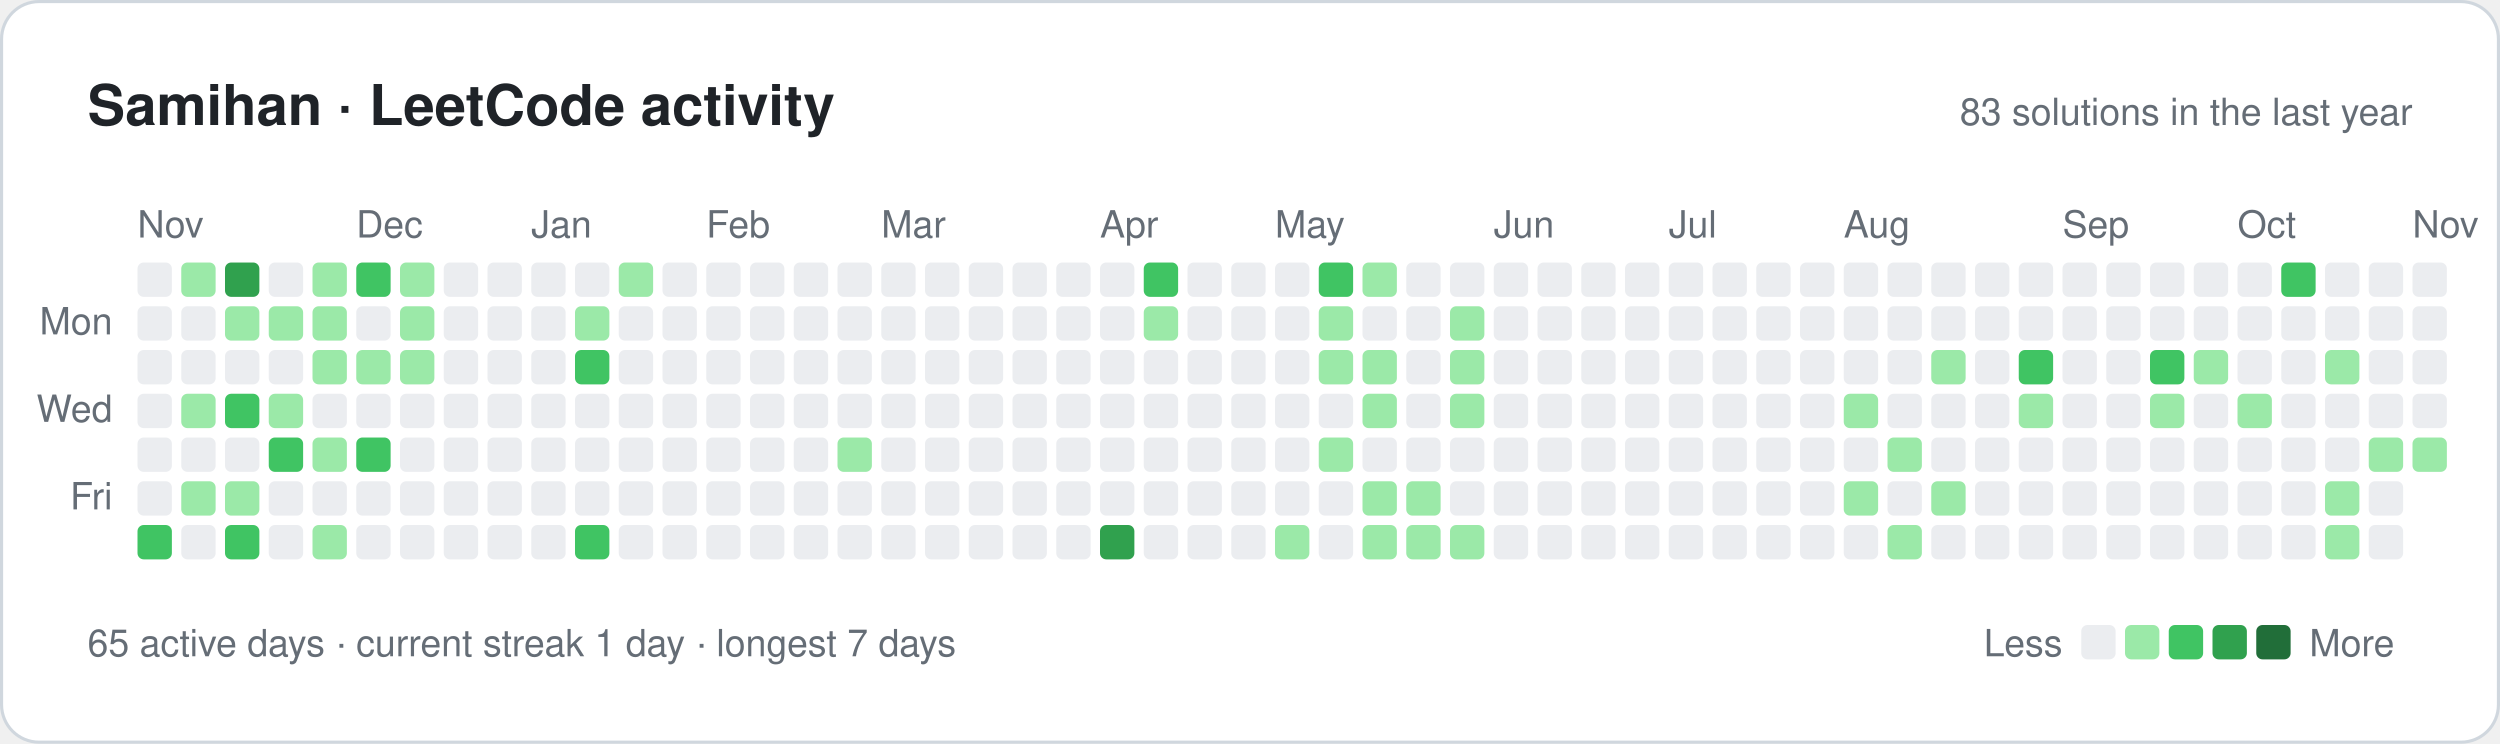
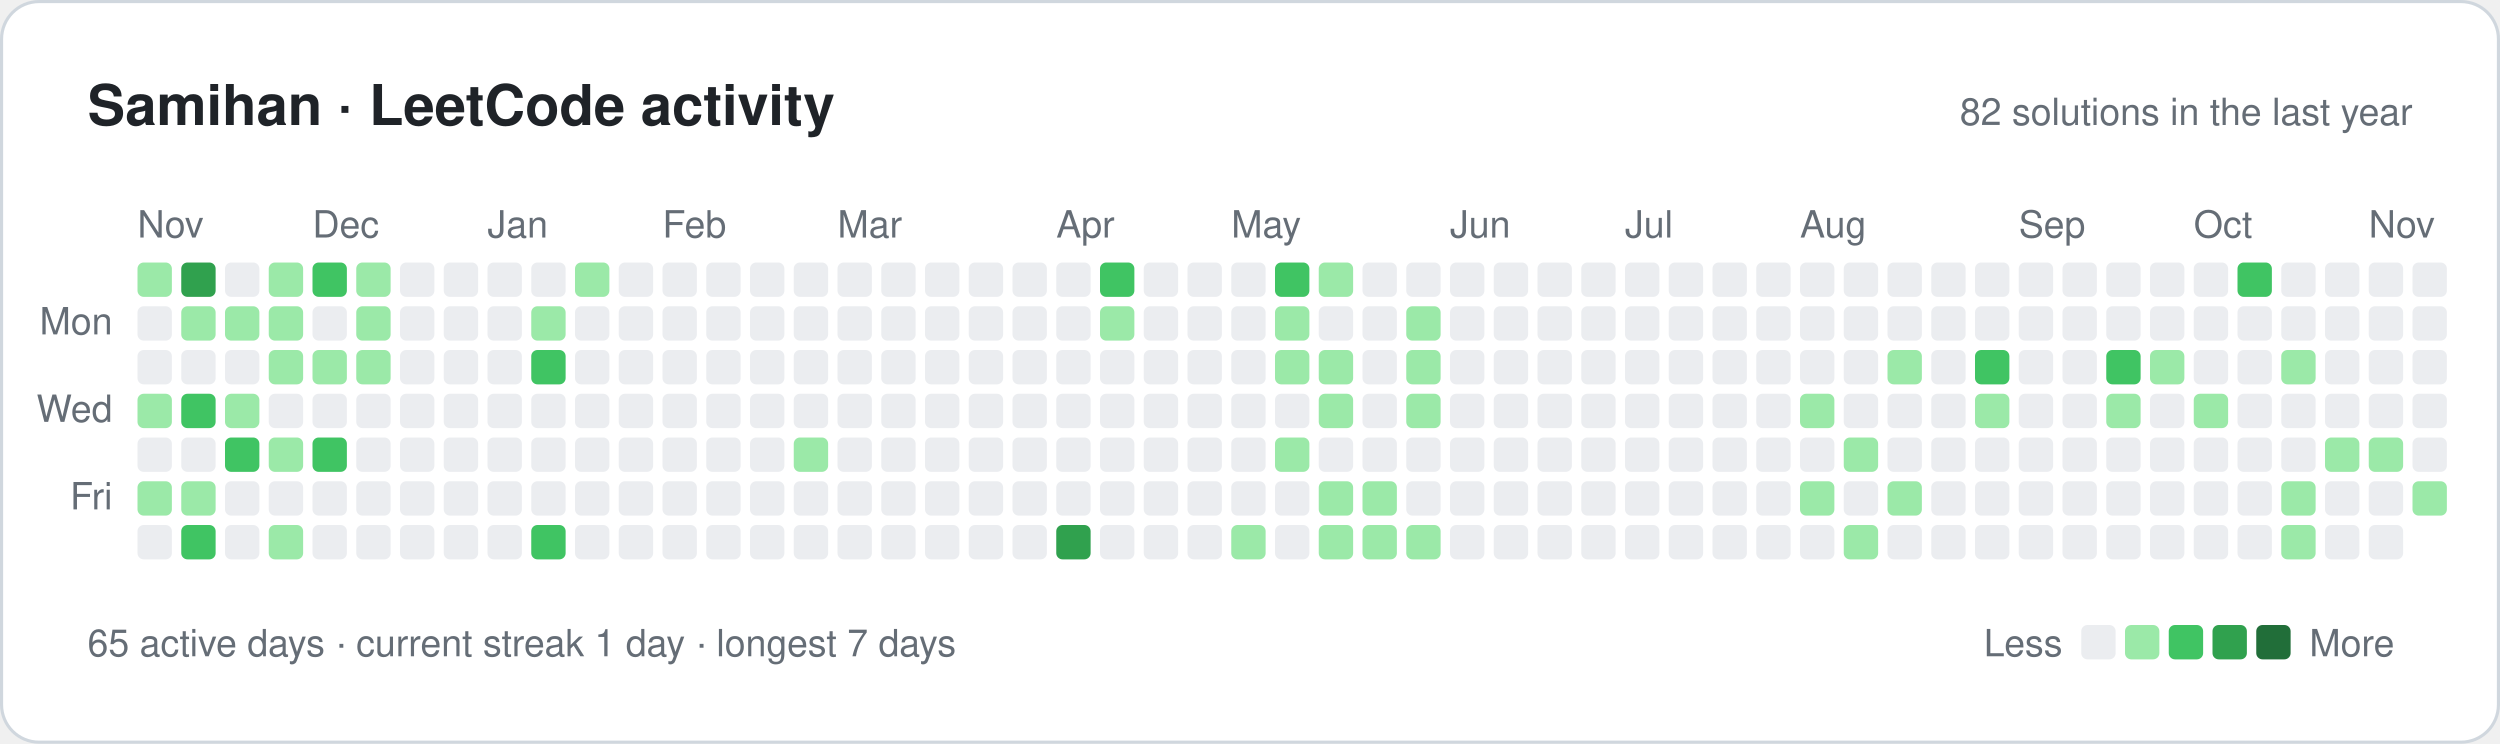
<svg xmlns="http://www.w3.org/2000/svg" width="800" height="238" viewBox="0 0 800 238" font-family="-apple-system,BlinkMacSystemFont,'Segoe UI',Helvetica,Arial,sans-serif" role="img" aria-labelledby="t">
  <style>
.bg{fill:#ffffff;stroke:#d0d7de}.title{fill:#1f2328;font-size:18px;font-weight:600}.muted{fill:#656d76;font-size:12px}
.label{fill:#1f2328;font-size:13px;font-weight:600}.value{fill:#1f2328;font-size:22px;font-weight:700}.value-sm{fill:#1f2328;font-size:14px;font-weight:700}
.total{fill:#1f2328;font-size:30px;font-weight:700}.track{fill:#eaeef2}.ring-track{stroke:#eaeef2}.divider{stroke:#d0d7de}.grid{stroke:#d0d7de;fill:none}
@media (prefers-color-scheme: dark){.bg{fill:#0d1117;stroke:#30363d}.title,.label,.value,.value-sm,.total{fill:#e6edf3}.muted{fill:#8b949e}.track{fill:#21262d}.ring-track{stroke:#21262d}.divider{stroke:#30363d}.grid{stroke:#30363d}}
@keyframes ls-fade{from{opacity:0;transform:translateY(6px)}to{opacity:1;transform:none}}
@keyframes ls-grow{from{transform:scaleX(0)}to{transform:scaleX(1)}}
@keyframes ls-pop{from{opacity:0;transform:scale(.2)}to{opacity:1;transform:scale(1)}}
@keyframes ls-pulse{0%,100%{opacity:1}50%{opacity:.3}}
.fade{animation:ls-fade .6s ease-out both}
.grow{transform-box:fill-box;transform-origin:left center;animation:ls-grow .9s cubic-bezier(.2,.7,.3,1) both}
.pulse{animation:ls-pulse 1.8s ease-in-out infinite}
.d1{animation-delay:0.12s}
.d2{animation-delay:0.24s}
.d3{animation-delay:0.36s}
.d4{animation-delay:0.48s}
.d5{animation-delay:0.60s}
.d6{animation-delay:0.72s}
.d7{animation-delay:0.84s}
.d8{animation-delay:0.96s}
@media (prefers-reduced-motion: reduce){*{animation:none!important}}
.h0{fill:#ebedf0}.h1{fill:#9be9a8}.h2{fill:#40c463}.h3{fill:#30a14e}.h4{fill:#216e39}
@media (prefers-color-scheme: dark){.h0{fill:#161b22}.h1{fill:#0e4429}.h2{fill:#006d32}.h3{fill:#26a641}.h4{fill:#39d353}}
</style>
  <rect x="0.5" y="0.5" width="799" height="237" rx="12" class="bg" />
  <g class="fade">
    <text x="28" y="40" class="title">Samihan · LeetCode activity</text>
-     <text x="772" y="40" class="muted" text-anchor="end">83 solutions in the last year</text>
+     <text x="772" y="40" class="muted" text-anchor="end">82 solutions in the last year</text>
  </g>
  <text x="44" y="76" class="muted" font-size="11">Nov</text>
-   <text x="114" y="76" class="muted" font-size="11">Dec</text>
-   <text x="170" y="76" class="muted" font-size="11">Jan</text>
-   <text x="226" y="76" class="muted" font-size="11">Feb</text>
-   <text x="282" y="76" class="muted" font-size="11">Mar</text>
-   <text x="352" y="76" class="muted" font-size="11">Apr</text>
-   <text x="408" y="76" class="muted" font-size="11">May</text>
-   <text x="478" y="76" class="muted" font-size="11">Jun</text>
-   <text x="534" y="76" class="muted" font-size="11">Jul</text>
-   <text x="590" y="76" class="muted" font-size="11">Aug</text>
-   <text x="660" y="76" class="muted" font-size="11">Sep</text>
-   <text x="716" y="76" class="muted" font-size="11">Oct</text>
-   <text x="772" y="76" class="muted" font-size="11">Nov</text>
+   <text x="100" y="76" class="muted" font-size="11">Dec</text>
+   <text x="156" y="76" class="muted" font-size="11">Jan</text>
+   <text x="212" y="76" class="muted" font-size="11">Feb</text>
+   <text x="268" y="76" class="muted" font-size="11">Mar</text>
+   <text x="338" y="76" class="muted" font-size="11">Apr</text>
+   <text x="394" y="76" class="muted" font-size="11">May</text>
+   <text x="464" y="76" class="muted" font-size="11">Jun</text>
+   <text x="520" y="76" class="muted" font-size="11">Jul</text>
+   <text x="576" y="76" class="muted" font-size="11">Aug</text>
+   <text x="646" y="76" class="muted" font-size="11">Sep</text>
+   <text x="702" y="76" class="muted" font-size="11">Oct</text>
+   <text x="758" y="76" class="muted" font-size="11">Nov</text>
  <text x="36" y="107" class="muted" font-size="10" text-anchor="end">Mon</text>
  <text x="36" y="135" class="muted" font-size="10" text-anchor="end">Wed</text>
  <text x="36" y="163" class="muted" font-size="10" text-anchor="end">Fri</text>
  <g class="fade d1">
-     <rect x="44" y="84" width="11" height="11" rx="2" class="h0" />
+     <rect x="44" y="84" width="11" height="11" rx="2" class="h1" />
    <rect x="44" y="98" width="11" height="11" rx="2" class="h0" />
    <rect x="44" y="112" width="11" height="11" rx="2" class="h0" />
-     <rect x="44" y="126" width="11" height="11" rx="2" class="h0" />
+     <rect x="44" y="126" width="11" height="11" rx="2" class="h1" />
    <rect x="44" y="140" width="11" height="11" rx="2" class="h0" />
-     <rect x="44" y="154" width="11" height="11" rx="2" class="h0" />
-     <rect x="44" y="168" width="11" height="11" rx="2" class="h2" />
-     <rect x="58" y="84" width="11" height="11" rx="2" class="h1" />
-     <rect x="58" y="98" width="11" height="11" rx="2" class="h0" />
+     <rect x="44" y="154" width="11" height="11" rx="2" class="h1" />
+     <rect x="44" y="168" width="11" height="11" rx="2" class="h0" />
+     <rect x="58" y="84" width="11" height="11" rx="2" class="h3" />
+     <rect x="58" y="98" width="11" height="11" rx="2" class="h1" />
    <rect x="58" y="112" width="11" height="11" rx="2" class="h0" />
-     <rect x="58" y="126" width="11" height="11" rx="2" class="h1" />
+     <rect x="58" y="126" width="11" height="11" rx="2" class="h2" />
    <rect x="58" y="140" width="11" height="11" rx="2" class="h0" />
    <rect x="58" y="154" width="11" height="11" rx="2" class="h1" />
-     <rect x="58" y="168" width="11" height="11" rx="2" class="h0" />
-     <rect x="72" y="84" width="11" height="11" rx="2" class="h3" />
+     <rect x="58" y="168" width="11" height="11" rx="2" class="h2" />
+     <rect x="72" y="84" width="11" height="11" rx="2" class="h0" />
    <rect x="72" y="98" width="11" height="11" rx="2" class="h1" />
    <rect x="72" y="112" width="11" height="11" rx="2" class="h0" />
-     <rect x="72" y="126" width="11" height="11" rx="2" class="h2" />
-     <rect x="72" y="140" width="11" height="11" rx="2" class="h0" />
-     <rect x="72" y="154" width="11" height="11" rx="2" class="h1" />
-     <rect x="72" y="168" width="11" height="11" rx="2" class="h2" />
-     <rect x="86" y="84" width="11" height="11" rx="2" class="h0" />
+     <rect x="72" y="126" width="11" height="11" rx="2" class="h1" />
+     <rect x="72" y="140" width="11" height="11" rx="2" class="h2" />
+     <rect x="72" y="154" width="11" height="11" rx="2" class="h0" />
+     <rect x="72" y="168" width="11" height="11" rx="2" class="h0" />
+     <rect x="86" y="84" width="11" height="11" rx="2" class="h1" />
    <rect x="86" y="98" width="11" height="11" rx="2" class="h1" />
-     <rect x="86" y="112" width="11" height="11" rx="2" class="h0" />
-     <rect x="86" y="126" width="11" height="11" rx="2" class="h1" />
-     <rect x="86" y="140" width="11" height="11" rx="2" class="h2" />
+     <rect x="86" y="112" width="11" height="11" rx="2" class="h1" />
+     <rect x="86" y="126" width="11" height="11" rx="2" class="h0" />
+     <rect x="86" y="140" width="11" height="11" rx="2" class="h1" />
    <rect x="86" y="154" width="11" height="11" rx="2" class="h0" />
-     <rect x="86" y="168" width="11" height="11" rx="2" class="h0" />
-     <rect x="100" y="84" width="11" height="11" rx="2" class="h1" />
-     <rect x="100" y="98" width="11" height="11" rx="2" class="h1" />
+     <rect x="86" y="168" width="11" height="11" rx="2" class="h1" />
+     <rect x="100" y="84" width="11" height="11" rx="2" class="h2" />
+     <rect x="100" y="98" width="11" height="11" rx="2" class="h0" />
    <rect x="100" y="112" width="11" height="11" rx="2" class="h1" />
    <rect x="100" y="126" width="11" height="11" rx="2" class="h0" />
-     <rect x="100" y="140" width="11" height="11" rx="2" class="h1" />
+     <rect x="100" y="140" width="11" height="11" rx="2" class="h2" />
    <rect x="100" y="154" width="11" height="11" rx="2" class="h0" />
-     <rect x="100" y="168" width="11" height="11" rx="2" class="h1" />
-     <rect x="114" y="84" width="11" height="11" rx="2" class="h2" />
-     <rect x="114" y="98" width="11" height="11" rx="2" class="h0" />
+     <rect x="100" y="168" width="11" height="11" rx="2" class="h0" />
+     <rect x="114" y="84" width="11" height="11" rx="2" class="h1" />
+     <rect x="114" y="98" width="11" height="11" rx="2" class="h1" />
    <rect x="114" y="112" width="11" height="11" rx="2" class="h1" />
    <rect x="114" y="126" width="11" height="11" rx="2" class="h0" />
-     <rect x="114" y="140" width="11" height="11" rx="2" class="h2" />
+     <rect x="114" y="140" width="11" height="11" rx="2" class="h0" />
    <rect x="114" y="154" width="11" height="11" rx="2" class="h0" />
    <rect x="114" y="168" width="11" height="11" rx="2" class="h0" />
-     <rect x="128" y="84" width="11" height="11" rx="2" class="h1" />
-     <rect x="128" y="98" width="11" height="11" rx="2" class="h1" />
-     <rect x="128" y="112" width="11" height="11" rx="2" class="h1" />
+     <rect x="128" y="84" width="11" height="11" rx="2" class="h0" />
+     <rect x="128" y="98" width="11" height="11" rx="2" class="h0" />
+     <rect x="128" y="112" width="11" height="11" rx="2" class="h0" />
    <rect x="128" y="126" width="11" height="11" rx="2" class="h0" />
    <rect x="128" y="140" width="11" height="11" rx="2" class="h0" />
    <rect x="128" y="154" width="11" height="11" rx="2" class="h0" />
    <rect x="128" y="168" width="11" height="11" rx="2" class="h0" />
    <rect x="142" y="84" width="11" height="11" rx="2" class="h0" />
    <rect x="142" y="98" width="11" height="11" rx="2" class="h0" />
    <rect x="142" y="112" width="11" height="11" rx="2" class="h0" />
    <rect x="142" y="126" width="11" height="11" rx="2" class="h0" />
    <rect x="142" y="140" width="11" height="11" rx="2" class="h0" />
    <rect x="142" y="154" width="11" height="11" rx="2" class="h0" />
    <rect x="142" y="168" width="11" height="11" rx="2" class="h0" />
    <rect x="156" y="84" width="11" height="11" rx="2" class="h0" />
    <rect x="156" y="98" width="11" height="11" rx="2" class="h0" />
    <rect x="156" y="112" width="11" height="11" rx="2" class="h0" />
    <rect x="156" y="126" width="11" height="11" rx="2" class="h0" />
    <rect x="156" y="140" width="11" height="11" rx="2" class="h0" />
    <rect x="156" y="154" width="11" height="11" rx="2" class="h0" />
    <rect x="156" y="168" width="11" height="11" rx="2" class="h0" />
    <rect x="170" y="84" width="11" height="11" rx="2" class="h0" />
-     <rect x="170" y="98" width="11" height="11" rx="2" class="h0" />
-     <rect x="170" y="112" width="11" height="11" rx="2" class="h0" />
+     <rect x="170" y="98" width="11" height="11" rx="2" class="h1" />
+     <rect x="170" y="112" width="11" height="11" rx="2" class="h2" />
    <rect x="170" y="126" width="11" height="11" rx="2" class="h0" />
    <rect x="170" y="140" width="11" height="11" rx="2" class="h0" />
    <rect x="170" y="154" width="11" height="11" rx="2" class="h0" />
-     <rect x="170" y="168" width="11" height="11" rx="2" class="h0" />
-     <rect x="184" y="84" width="11" height="11" rx="2" class="h0" />
-     <rect x="184" y="98" width="11" height="11" rx="2" class="h1" />
-     <rect x="184" y="112" width="11" height="11" rx="2" class="h2" />
+     <rect x="170" y="168" width="11" height="11" rx="2" class="h2" />
+     <rect x="184" y="84" width="11" height="11" rx="2" class="h1" />
+     <rect x="184" y="98" width="11" height="11" rx="2" class="h0" />
+     <rect x="184" y="112" width="11" height="11" rx="2" class="h0" />
    <rect x="184" y="126" width="11" height="11" rx="2" class="h0" />
    <rect x="184" y="140" width="11" height="11" rx="2" class="h0" />
    <rect x="184" y="154" width="11" height="11" rx="2" class="h0" />
-     <rect x="184" y="168" width="11" height="11" rx="2" class="h2" />
-     <rect x="198" y="84" width="11" height="11" rx="2" class="h1" />
+     <rect x="184" y="168" width="11" height="11" rx="2" class="h0" />
+     <rect x="198" y="84" width="11" height="11" rx="2" class="h0" />
    <rect x="198" y="98" width="11" height="11" rx="2" class="h0" />
    <rect x="198" y="112" width="11" height="11" rx="2" class="h0" />
    <rect x="198" y="126" width="11" height="11" rx="2" class="h0" />
    <rect x="198" y="140" width="11" height="11" rx="2" class="h0" />
    <rect x="198" y="154" width="11" height="11" rx="2" class="h0" />
    <rect x="198" y="168" width="11" height="11" rx="2" class="h0" />
    <rect x="212" y="84" width="11" height="11" rx="2" class="h0" />
    <rect x="212" y="98" width="11" height="11" rx="2" class="h0" />
    <rect x="212" y="112" width="11" height="11" rx="2" class="h0" />
    <rect x="212" y="126" width="11" height="11" rx="2" class="h0" />
    <rect x="212" y="140" width="11" height="11" rx="2" class="h0" />
    <rect x="212" y="154" width="11" height="11" rx="2" class="h0" />
    <rect x="212" y="168" width="11" height="11" rx="2" class="h0" />
    <rect x="226" y="84" width="11" height="11" rx="2" class="h0" />
    <rect x="226" y="98" width="11" height="11" rx="2" class="h0" />
    <rect x="226" y="112" width="11" height="11" rx="2" class="h0" />
    <rect x="226" y="126" width="11" height="11" rx="2" class="h0" />
    <rect x="226" y="140" width="11" height="11" rx="2" class="h0" />
    <rect x="226" y="154" width="11" height="11" rx="2" class="h0" />
    <rect x="226" y="168" width="11" height="11" rx="2" class="h0" />
    <rect x="240" y="84" width="11" height="11" rx="2" class="h0" />
    <rect x="240" y="98" width="11" height="11" rx="2" class="h0" />
    <rect x="240" y="112" width="11" height="11" rx="2" class="h0" />
    <rect x="240" y="126" width="11" height="11" rx="2" class="h0" />
    <rect x="240" y="140" width="11" height="11" rx="2" class="h0" />
    <rect x="240" y="154" width="11" height="11" rx="2" class="h0" />
    <rect x="240" y="168" width="11" height="11" rx="2" class="h0" />
    <rect x="254" y="84" width="11" height="11" rx="2" class="h0" />
    <rect x="254" y="98" width="11" height="11" rx="2" class="h0" />
    <rect x="254" y="112" width="11" height="11" rx="2" class="h0" />
    <rect x="254" y="126" width="11" height="11" rx="2" class="h0" />
-     <rect x="254" y="140" width="11" height="11" rx="2" class="h0" />
+     <rect x="254" y="140" width="11" height="11" rx="2" class="h1" />
    <rect x="254" y="154" width="11" height="11" rx="2" class="h0" />
    <rect x="254" y="168" width="11" height="11" rx="2" class="h0" />
    <rect x="268" y="84" width="11" height="11" rx="2" class="h0" />
    <rect x="268" y="98" width="11" height="11" rx="2" class="h0" />
    <rect x="268" y="112" width="11" height="11" rx="2" class="h0" />
    <rect x="268" y="126" width="11" height="11" rx="2" class="h0" />
-     <rect x="268" y="140" width="11" height="11" rx="2" class="h1" />
+     <rect x="268" y="140" width="11" height="11" rx="2" class="h0" />
    <rect x="268" y="154" width="11" height="11" rx="2" class="h0" />
    <rect x="268" y="168" width="11" height="11" rx="2" class="h0" />
    <rect x="282" y="84" width="11" height="11" rx="2" class="h0" />
    <rect x="282" y="98" width="11" height="11" rx="2" class="h0" />
    <rect x="282" y="112" width="11" height="11" rx="2" class="h0" />
    <rect x="282" y="126" width="11" height="11" rx="2" class="h0" />
    <rect x="282" y="140" width="11" height="11" rx="2" class="h0" />
    <rect x="282" y="154" width="11" height="11" rx="2" class="h0" />
    <rect x="282" y="168" width="11" height="11" rx="2" class="h0" />
    <rect x="296" y="84" width="11" height="11" rx="2" class="h0" />
    <rect x="296" y="98" width="11" height="11" rx="2" class="h0" />
    <rect x="296" y="112" width="11" height="11" rx="2" class="h0" />
    <rect x="296" y="126" width="11" height="11" rx="2" class="h0" />
    <rect x="296" y="140" width="11" height="11" rx="2" class="h0" />
    <rect x="296" y="154" width="11" height="11" rx="2" class="h0" />
    <rect x="296" y="168" width="11" height="11" rx="2" class="h0" />
    <rect x="310" y="84" width="11" height="11" rx="2" class="h0" />
    <rect x="310" y="98" width="11" height="11" rx="2" class="h0" />
    <rect x="310" y="112" width="11" height="11" rx="2" class="h0" />
    <rect x="310" y="126" width="11" height="11" rx="2" class="h0" />
    <rect x="310" y="140" width="11" height="11" rx="2" class="h0" />
    <rect x="310" y="154" width="11" height="11" rx="2" class="h0" />
    <rect x="310" y="168" width="11" height="11" rx="2" class="h0" />
    <rect x="324" y="84" width="11" height="11" rx="2" class="h0" />
    <rect x="324" y="98" width="11" height="11" rx="2" class="h0" />
    <rect x="324" y="112" width="11" height="11" rx="2" class="h0" />
    <rect x="324" y="126" width="11" height="11" rx="2" class="h0" />
    <rect x="324" y="140" width="11" height="11" rx="2" class="h0" />
    <rect x="324" y="154" width="11" height="11" rx="2" class="h0" />
    <rect x="324" y="168" width="11" height="11" rx="2" class="h0" />
    <rect x="338" y="84" width="11" height="11" rx="2" class="h0" />
    <rect x="338" y="98" width="11" height="11" rx="2" class="h0" />
    <rect x="338" y="112" width="11" height="11" rx="2" class="h0" />
    <rect x="338" y="126" width="11" height="11" rx="2" class="h0" />
    <rect x="338" y="140" width="11" height="11" rx="2" class="h0" />
    <rect x="338" y="154" width="11" height="11" rx="2" class="h0" />
-     <rect x="338" y="168" width="11" height="11" rx="2" class="h0" />
-     <rect x="352" y="84" width="11" height="11" rx="2" class="h0" />
-     <rect x="352" y="98" width="11" height="11" rx="2" class="h0" />
+     <rect x="338" y="168" width="11" height="11" rx="2" class="h3" />
+     <rect x="352" y="84" width="11" height="11" rx="2" class="h2" />
+     <rect x="352" y="98" width="11" height="11" rx="2" class="h1" />
    <rect x="352" y="112" width="11" height="11" rx="2" class="h0" />
    <rect x="352" y="126" width="11" height="11" rx="2" class="h0" />
    <rect x="352" y="140" width="11" height="11" rx="2" class="h0" />
    <rect x="352" y="154" width="11" height="11" rx="2" class="h0" />
-     <rect x="352" y="168" width="11" height="11" rx="2" class="h3" />
-     <rect x="366" y="84" width="11" height="11" rx="2" class="h2" />
-     <rect x="366" y="98" width="11" height="11" rx="2" class="h1" />
+     <rect x="352" y="168" width="11" height="11" rx="2" class="h0" />
+     <rect x="366" y="84" width="11" height="11" rx="2" class="h0" />
+     <rect x="366" y="98" width="11" height="11" rx="2" class="h0" />
    <rect x="366" y="112" width="11" height="11" rx="2" class="h0" />
    <rect x="366" y="126" width="11" height="11" rx="2" class="h0" />
    <rect x="366" y="140" width="11" height="11" rx="2" class="h0" />
    <rect x="366" y="154" width="11" height="11" rx="2" class="h0" />
    <rect x="366" y="168" width="11" height="11" rx="2" class="h0" />
    <rect x="380" y="84" width="11" height="11" rx="2" class="h0" />
    <rect x="380" y="98" width="11" height="11" rx="2" class="h0" />
    <rect x="380" y="112" width="11" height="11" rx="2" class="h0" />
    <rect x="380" y="126" width="11" height="11" rx="2" class="h0" />
    <rect x="380" y="140" width="11" height="11" rx="2" class="h0" />
    <rect x="380" y="154" width="11" height="11" rx="2" class="h0" />
    <rect x="380" y="168" width="11" height="11" rx="2" class="h0" />
    <rect x="394" y="84" width="11" height="11" rx="2" class="h0" />
    <rect x="394" y="98" width="11" height="11" rx="2" class="h0" />
    <rect x="394" y="112" width="11" height="11" rx="2" class="h0" />
    <rect x="394" y="126" width="11" height="11" rx="2" class="h0" />
    <rect x="394" y="140" width="11" height="11" rx="2" class="h0" />
    <rect x="394" y="154" width="11" height="11" rx="2" class="h0" />
-     <rect x="394" y="168" width="11" height="11" rx="2" class="h0" />
-     <rect x="408" y="84" width="11" height="11" rx="2" class="h0" />
-     <rect x="408" y="98" width="11" height="11" rx="2" class="h0" />
-     <rect x="408" y="112" width="11" height="11" rx="2" class="h0" />
+     <rect x="394" y="168" width="11" height="11" rx="2" class="h1" />
+     <rect x="408" y="84" width="11" height="11" rx="2" class="h2" />
+     <rect x="408" y="98" width="11" height="11" rx="2" class="h1" />
+     <rect x="408" y="112" width="11" height="11" rx="2" class="h1" />
    <rect x="408" y="126" width="11" height="11" rx="2" class="h0" />
-     <rect x="408" y="140" width="11" height="11" rx="2" class="h0" />
+     <rect x="408" y="140" width="11" height="11" rx="2" class="h1" />
    <rect x="408" y="154" width="11" height="11" rx="2" class="h0" />
-     <rect x="408" y="168" width="11" height="11" rx="2" class="h1" />
-     <rect x="422" y="84" width="11" height="11" rx="2" class="h2" />
-     <rect x="422" y="98" width="11" height="11" rx="2" class="h1" />
+     <rect x="408" y="168" width="11" height="11" rx="2" class="h0" />
+     <rect x="422" y="84" width="11" height="11" rx="2" class="h1" />
+     <rect x="422" y="98" width="11" height="11" rx="2" class="h0" />
    <rect x="422" y="112" width="11" height="11" rx="2" class="h1" />
-     <rect x="422" y="126" width="11" height="11" rx="2" class="h0" />
-     <rect x="422" y="140" width="11" height="11" rx="2" class="h1" />
-     <rect x="422" y="154" width="11" height="11" rx="2" class="h0" />
-     <rect x="422" y="168" width="11" height="11" rx="2" class="h0" />
-     <rect x="436" y="84" width="11" height="11" rx="2" class="h1" />
+     <rect x="422" y="126" width="11" height="11" rx="2" class="h1" />
+     <rect x="422" y="140" width="11" height="11" rx="2" class="h0" />
+     <rect x="422" y="154" width="11" height="11" rx="2" class="h1" />
+     <rect x="422" y="168" width="11" height="11" rx="2" class="h1" />
+     <rect x="436" y="84" width="11" height="11" rx="2" class="h0" />
    <rect x="436" y="98" width="11" height="11" rx="2" class="h0" />
-     <rect x="436" y="112" width="11" height="11" rx="2" class="h1" />
-     <rect x="436" y="126" width="11" height="11" rx="2" class="h1" />
+     <rect x="436" y="112" width="11" height="11" rx="2" class="h0" />
+     <rect x="436" y="126" width="11" height="11" rx="2" class="h0" />
    <rect x="436" y="140" width="11" height="11" rx="2" class="h0" />
    <rect x="436" y="154" width="11" height="11" rx="2" class="h1" />
    <rect x="436" y="168" width="11" height="11" rx="2" class="h1" />
    <rect x="450" y="84" width="11" height="11" rx="2" class="h0" />
-     <rect x="450" y="98" width="11" height="11" rx="2" class="h0" />
-     <rect x="450" y="112" width="11" height="11" rx="2" class="h0" />
-     <rect x="450" y="126" width="11" height="11" rx="2" class="h0" />
+     <rect x="450" y="98" width="11" height="11" rx="2" class="h1" />
+     <rect x="450" y="112" width="11" height="11" rx="2" class="h1" />
+     <rect x="450" y="126" width="11" height="11" rx="2" class="h1" />
    <rect x="450" y="140" width="11" height="11" rx="2" class="h0" />
-     <rect x="450" y="154" width="11" height="11" rx="2" class="h1" />
+     <rect x="450" y="154" width="11" height="11" rx="2" class="h0" />
    <rect x="450" y="168" width="11" height="11" rx="2" class="h1" />
    <rect x="464" y="84" width="11" height="11" rx="2" class="h0" />
-     <rect x="464" y="98" width="11" height="11" rx="2" class="h1" />
-     <rect x="464" y="112" width="11" height="11" rx="2" class="h1" />
-     <rect x="464" y="126" width="11" height="11" rx="2" class="h1" />
+     <rect x="464" y="98" width="11" height="11" rx="2" class="h0" />
+     <rect x="464" y="112" width="11" height="11" rx="2" class="h0" />
+     <rect x="464" y="126" width="11" height="11" rx="2" class="h0" />
    <rect x="464" y="140" width="11" height="11" rx="2" class="h0" />
    <rect x="464" y="154" width="11" height="11" rx="2" class="h0" />
-     <rect x="464" y="168" width="11" height="11" rx="2" class="h1" />
+     <rect x="464" y="168" width="11" height="11" rx="2" class="h0" />
    <rect x="478" y="84" width="11" height="11" rx="2" class="h0" />
    <rect x="478" y="98" width="11" height="11" rx="2" class="h0" />
    <rect x="478" y="112" width="11" height="11" rx="2" class="h0" />
    <rect x="478" y="126" width="11" height="11" rx="2" class="h0" />
    <rect x="478" y="140" width="11" height="11" rx="2" class="h0" />
    <rect x="478" y="154" width="11" height="11" rx="2" class="h0" />
    <rect x="478" y="168" width="11" height="11" rx="2" class="h0" />
    <rect x="492" y="84" width="11" height="11" rx="2" class="h0" />
    <rect x="492" y="98" width="11" height="11" rx="2" class="h0" />
    <rect x="492" y="112" width="11" height="11" rx="2" class="h0" />
    <rect x="492" y="126" width="11" height="11" rx="2" class="h0" />
    <rect x="492" y="140" width="11" height="11" rx="2" class="h0" />
    <rect x="492" y="154" width="11" height="11" rx="2" class="h0" />
    <rect x="492" y="168" width="11" height="11" rx="2" class="h0" />
    <rect x="506" y="84" width="11" height="11" rx="2" class="h0" />
    <rect x="506" y="98" width="11" height="11" rx="2" class="h0" />
    <rect x="506" y="112" width="11" height="11" rx="2" class="h0" />
    <rect x="506" y="126" width="11" height="11" rx="2" class="h0" />
    <rect x="506" y="140" width="11" height="11" rx="2" class="h0" />
    <rect x="506" y="154" width="11" height="11" rx="2" class="h0" />
    <rect x="506" y="168" width="11" height="11" rx="2" class="h0" />
    <rect x="520" y="84" width="11" height="11" rx="2" class="h0" />
    <rect x="520" y="98" width="11" height="11" rx="2" class="h0" />
    <rect x="520" y="112" width="11" height="11" rx="2" class="h0" />
    <rect x="520" y="126" width="11" height="11" rx="2" class="h0" />
    <rect x="520" y="140" width="11" height="11" rx="2" class="h0" />
    <rect x="520" y="154" width="11" height="11" rx="2" class="h0" />
    <rect x="520" y="168" width="11" height="11" rx="2" class="h0" />
    <rect x="534" y="84" width="11" height="11" rx="2" class="h0" />
    <rect x="534" y="98" width="11" height="11" rx="2" class="h0" />
    <rect x="534" y="112" width="11" height="11" rx="2" class="h0" />
    <rect x="534" y="126" width="11" height="11" rx="2" class="h0" />
    <rect x="534" y="140" width="11" height="11" rx="2" class="h0" />
    <rect x="534" y="154" width="11" height="11" rx="2" class="h0" />
    <rect x="534" y="168" width="11" height="11" rx="2" class="h0" />
    <rect x="548" y="84" width="11" height="11" rx="2" class="h0" />
    <rect x="548" y="98" width="11" height="11" rx="2" class="h0" />
    <rect x="548" y="112" width="11" height="11" rx="2" class="h0" />
    <rect x="548" y="126" width="11" height="11" rx="2" class="h0" />
    <rect x="548" y="140" width="11" height="11" rx="2" class="h0" />
    <rect x="548" y="154" width="11" height="11" rx="2" class="h0" />
    <rect x="548" y="168" width="11" height="11" rx="2" class="h0" />
    <rect x="562" y="84" width="11" height="11" rx="2" class="h0" />
    <rect x="562" y="98" width="11" height="11" rx="2" class="h0" />
    <rect x="562" y="112" width="11" height="11" rx="2" class="h0" />
    <rect x="562" y="126" width="11" height="11" rx="2" class="h0" />
    <rect x="562" y="140" width="11" height="11" rx="2" class="h0" />
    <rect x="562" y="154" width="11" height="11" rx="2" class="h0" />
    <rect x="562" y="168" width="11" height="11" rx="2" class="h0" />
    <rect x="576" y="84" width="11" height="11" rx="2" class="h0" />
    <rect x="576" y="98" width="11" height="11" rx="2" class="h0" />
    <rect x="576" y="112" width="11" height="11" rx="2" class="h0" />
-     <rect x="576" y="126" width="11" height="11" rx="2" class="h0" />
+     <rect x="576" y="126" width="11" height="11" rx="2" class="h1" />
    <rect x="576" y="140" width="11" height="11" rx="2" class="h0" />
-     <rect x="576" y="154" width="11" height="11" rx="2" class="h0" />
+     <rect x="576" y="154" width="11" height="11" rx="2" class="h1" />
    <rect x="576" y="168" width="11" height="11" rx="2" class="h0" />
    <rect x="590" y="84" width="11" height="11" rx="2" class="h0" />
    <rect x="590" y="98" width="11" height="11" rx="2" class="h0" />
    <rect x="590" y="112" width="11" height="11" rx="2" class="h0" />
-     <rect x="590" y="126" width="11" height="11" rx="2" class="h1" />
-     <rect x="590" y="140" width="11" height="11" rx="2" class="h0" />
-     <rect x="590" y="154" width="11" height="11" rx="2" class="h1" />
-     <rect x="590" y="168" width="11" height="11" rx="2" class="h0" />
+     <rect x="590" y="126" width="11" height="11" rx="2" class="h0" />
+     <rect x="590" y="140" width="11" height="11" rx="2" class="h1" />
+     <rect x="590" y="154" width="11" height="11" rx="2" class="h0" />
+     <rect x="590" y="168" width="11" height="11" rx="2" class="h1" />
    <rect x="604" y="84" width="11" height="11" rx="2" class="h0" />
    <rect x="604" y="98" width="11" height="11" rx="2" class="h0" />
-     <rect x="604" y="112" width="11" height="11" rx="2" class="h0" />
+     <rect x="604" y="112" width="11" height="11" rx="2" class="h1" />
    <rect x="604" y="126" width="11" height="11" rx="2" class="h0" />
-     <rect x="604" y="140" width="11" height="11" rx="2" class="h1" />
-     <rect x="604" y="154" width="11" height="11" rx="2" class="h0" />
-     <rect x="604" y="168" width="11" height="11" rx="2" class="h1" />
+     <rect x="604" y="140" width="11" height="11" rx="2" class="h0" />
+     <rect x="604" y="154" width="11" height="11" rx="2" class="h1" />
+     <rect x="604" y="168" width="11" height="11" rx="2" class="h0" />
    <rect x="618" y="84" width="11" height="11" rx="2" class="h0" />
    <rect x="618" y="98" width="11" height="11" rx="2" class="h0" />
-     <rect x="618" y="112" width="11" height="11" rx="2" class="h1" />
+     <rect x="618" y="112" width="11" height="11" rx="2" class="h0" />
    <rect x="618" y="126" width="11" height="11" rx="2" class="h0" />
    <rect x="618" y="140" width="11" height="11" rx="2" class="h0" />
-     <rect x="618" y="154" width="11" height="11" rx="2" class="h1" />
+     <rect x="618" y="154" width="11" height="11" rx="2" class="h0" />
    <rect x="618" y="168" width="11" height="11" rx="2" class="h0" />
    <rect x="632" y="84" width="11" height="11" rx="2" class="h0" />
    <rect x="632" y="98" width="11" height="11" rx="2" class="h0" />
-     <rect x="632" y="112" width="11" height="11" rx="2" class="h0" />
-     <rect x="632" y="126" width="11" height="11" rx="2" class="h0" />
+     <rect x="632" y="112" width="11" height="11" rx="2" class="h2" />
+     <rect x="632" y="126" width="11" height="11" rx="2" class="h1" />
    <rect x="632" y="140" width="11" height="11" rx="2" class="h0" />
    <rect x="632" y="154" width="11" height="11" rx="2" class="h0" />
    <rect x="632" y="168" width="11" height="11" rx="2" class="h0" />
    <rect x="646" y="84" width="11" height="11" rx="2" class="h0" />
    <rect x="646" y="98" width="11" height="11" rx="2" class="h0" />
-     <rect x="646" y="112" width="11" height="11" rx="2" class="h2" />
-     <rect x="646" y="126" width="11" height="11" rx="2" class="h1" />
+     <rect x="646" y="112" width="11" height="11" rx="2" class="h0" />
+     <rect x="646" y="126" width="11" height="11" rx="2" class="h0" />
    <rect x="646" y="140" width="11" height="11" rx="2" class="h0" />
    <rect x="646" y="154" width="11" height="11" rx="2" class="h0" />
    <rect x="646" y="168" width="11" height="11" rx="2" class="h0" />
    <rect x="660" y="84" width="11" height="11" rx="2" class="h0" />
    <rect x="660" y="98" width="11" height="11" rx="2" class="h0" />
    <rect x="660" y="112" width="11" height="11" rx="2" class="h0" />
    <rect x="660" y="126" width="11" height="11" rx="2" class="h0" />
    <rect x="660" y="140" width="11" height="11" rx="2" class="h0" />
    <rect x="660" y="154" width="11" height="11" rx="2" class="h0" />
    <rect x="660" y="168" width="11" height="11" rx="2" class="h0" />
    <rect x="674" y="84" width="11" height="11" rx="2" class="h0" />
    <rect x="674" y="98" width="11" height="11" rx="2" class="h0" />
-     <rect x="674" y="112" width="11" height="11" rx="2" class="h0" />
-     <rect x="674" y="126" width="11" height="11" rx="2" class="h0" />
+     <rect x="674" y="112" width="11" height="11" rx="2" class="h2" />
+     <rect x="674" y="126" width="11" height="11" rx="2" class="h1" />
    <rect x="674" y="140" width="11" height="11" rx="2" class="h0" />
    <rect x="674" y="154" width="11" height="11" rx="2" class="h0" />
    <rect x="674" y="168" width="11" height="11" rx="2" class="h0" />
    <rect x="688" y="84" width="11" height="11" rx="2" class="h0" />
    <rect x="688" y="98" width="11" height="11" rx="2" class="h0" />
-     <rect x="688" y="112" width="11" height="11" rx="2" class="h2" />
-     <rect x="688" y="126" width="11" height="11" rx="2" class="h1" />
+     <rect x="688" y="112" width="11" height="11" rx="2" class="h1" />
+     <rect x="688" y="126" width="11" height="11" rx="2" class="h0" />
    <rect x="688" y="140" width="11" height="11" rx="2" class="h0" />
    <rect x="688" y="154" width="11" height="11" rx="2" class="h0" />
    <rect x="688" y="168" width="11" height="11" rx="2" class="h0" />
    <rect x="702" y="84" width="11" height="11" rx="2" class="h0" />
    <rect x="702" y="98" width="11" height="11" rx="2" class="h0" />
-     <rect x="702" y="112" width="11" height="11" rx="2" class="h1" />
-     <rect x="702" y="126" width="11" height="11" rx="2" class="h0" />
+     <rect x="702" y="112" width="11" height="11" rx="2" class="h0" />
+     <rect x="702" y="126" width="11" height="11" rx="2" class="h1" />
    <rect x="702" y="140" width="11" height="11" rx="2" class="h0" />
    <rect x="702" y="154" width="11" height="11" rx="2" class="h0" />
    <rect x="702" y="168" width="11" height="11" rx="2" class="h0" />
-     <rect x="716" y="84" width="11" height="11" rx="2" class="h0" />
+     <rect x="716" y="84" width="11" height="11" rx="2" class="h2" />
    <rect x="716" y="98" width="11" height="11" rx="2" class="h0" />
    <rect x="716" y="112" width="11" height="11" rx="2" class="h0" />
-     <rect x="716" y="126" width="11" height="11" rx="2" class="h1" />
+     <rect x="716" y="126" width="11" height="11" rx="2" class="h0" />
    <rect x="716" y="140" width="11" height="11" rx="2" class="h0" />
    <rect x="716" y="154" width="11" height="11" rx="2" class="h0" />
    <rect x="716" y="168" width="11" height="11" rx="2" class="h0" />
-     <rect x="730" y="84" width="11" height="11" rx="2" class="h2" />
+     <rect x="730" y="84" width="11" height="11" rx="2" class="h0" />
    <rect x="730" y="98" width="11" height="11" rx="2" class="h0" />
-     <rect x="730" y="112" width="11" height="11" rx="2" class="h0" />
+     <rect x="730" y="112" width="11" height="11" rx="2" class="h1" />
    <rect x="730" y="126" width="11" height="11" rx="2" class="h0" />
    <rect x="730" y="140" width="11" height="11" rx="2" class="h0" />
-     <rect x="730" y="154" width="11" height="11" rx="2" class="h0" />
-     <rect x="730" y="168" width="11" height="11" rx="2" class="h0" />
+     <rect x="730" y="154" width="11" height="11" rx="2" class="h1" />
+     <rect x="730" y="168" width="11" height="11" rx="2" class="h1" />
    <rect x="744" y="84" width="11" height="11" rx="2" class="h0" />
    <rect x="744" y="98" width="11" height="11" rx="2" class="h0" />
-     <rect x="744" y="112" width="11" height="11" rx="2" class="h1" />
+     <rect x="744" y="112" width="11" height="11" rx="2" class="h0" />
    <rect x="744" y="126" width="11" height="11" rx="2" class="h0" />
-     <rect x="744" y="140" width="11" height="11" rx="2" class="h0" />
-     <rect x="744" y="154" width="11" height="11" rx="2" class="h1" />
-     <rect x="744" y="168" width="11" height="11" rx="2" class="h1" />
+     <rect x="744" y="140" width="11" height="11" rx="2" class="h1" />
+     <rect x="744" y="154" width="11" height="11" rx="2" class="h0" />
+     <rect x="744" y="168" width="11" height="11" rx="2" class="h0" />
    <rect x="758" y="84" width="11" height="11" rx="2" class="h0" />
    <rect x="758" y="98" width="11" height="11" rx="2" class="h0" />
    <rect x="758" y="112" width="11" height="11" rx="2" class="h0" />
    <rect x="758" y="126" width="11" height="11" rx="2" class="h0" />
    <rect x="758" y="140" width="11" height="11" rx="2" class="h1" />
    <rect x="758" y="154" width="11" height="11" rx="2" class="h0" />
    <rect x="758" y="168" width="11" height="11" rx="2" class="h0" />
    <rect x="772" y="84" width="11" height="11" rx="2" class="h0" />
    <rect x="772" y="98" width="11" height="11" rx="2" class="h0" />
    <rect x="772" y="112" width="11" height="11" rx="2" class="h0" />
    <rect x="772" y="126" width="11" height="11" rx="2" class="h0" />
-     <rect x="772" y="140" width="11" height="11" rx="2" class="h1" />
+     <rect x="772" y="140" width="11" height="11" rx="2" class="h0" />
+     <rect x="772" y="154" width="11" height="11" rx="2" class="h1" />
  </g>
  <text x="28" y="210" class="muted">65 active days · current streak 1 day · longest 7 days</text>
  <text x="660" y="210" class="muted" text-anchor="end">Less</text>
  <rect x="666" y="200" width="11" height="11" rx="2" class="h0" />
  <rect x="680" y="200" width="11" height="11" rx="2" class="h1" />
  <rect x="694" y="200" width="11" height="11" rx="2" class="h2" />
  <rect x="708" y="200" width="11" height="11" rx="2" class="h3" />
  <rect x="722" y="200" width="11" height="11" rx="2" class="h4" />
  <text x="739" y="210" class="muted">More</text>
</svg>
